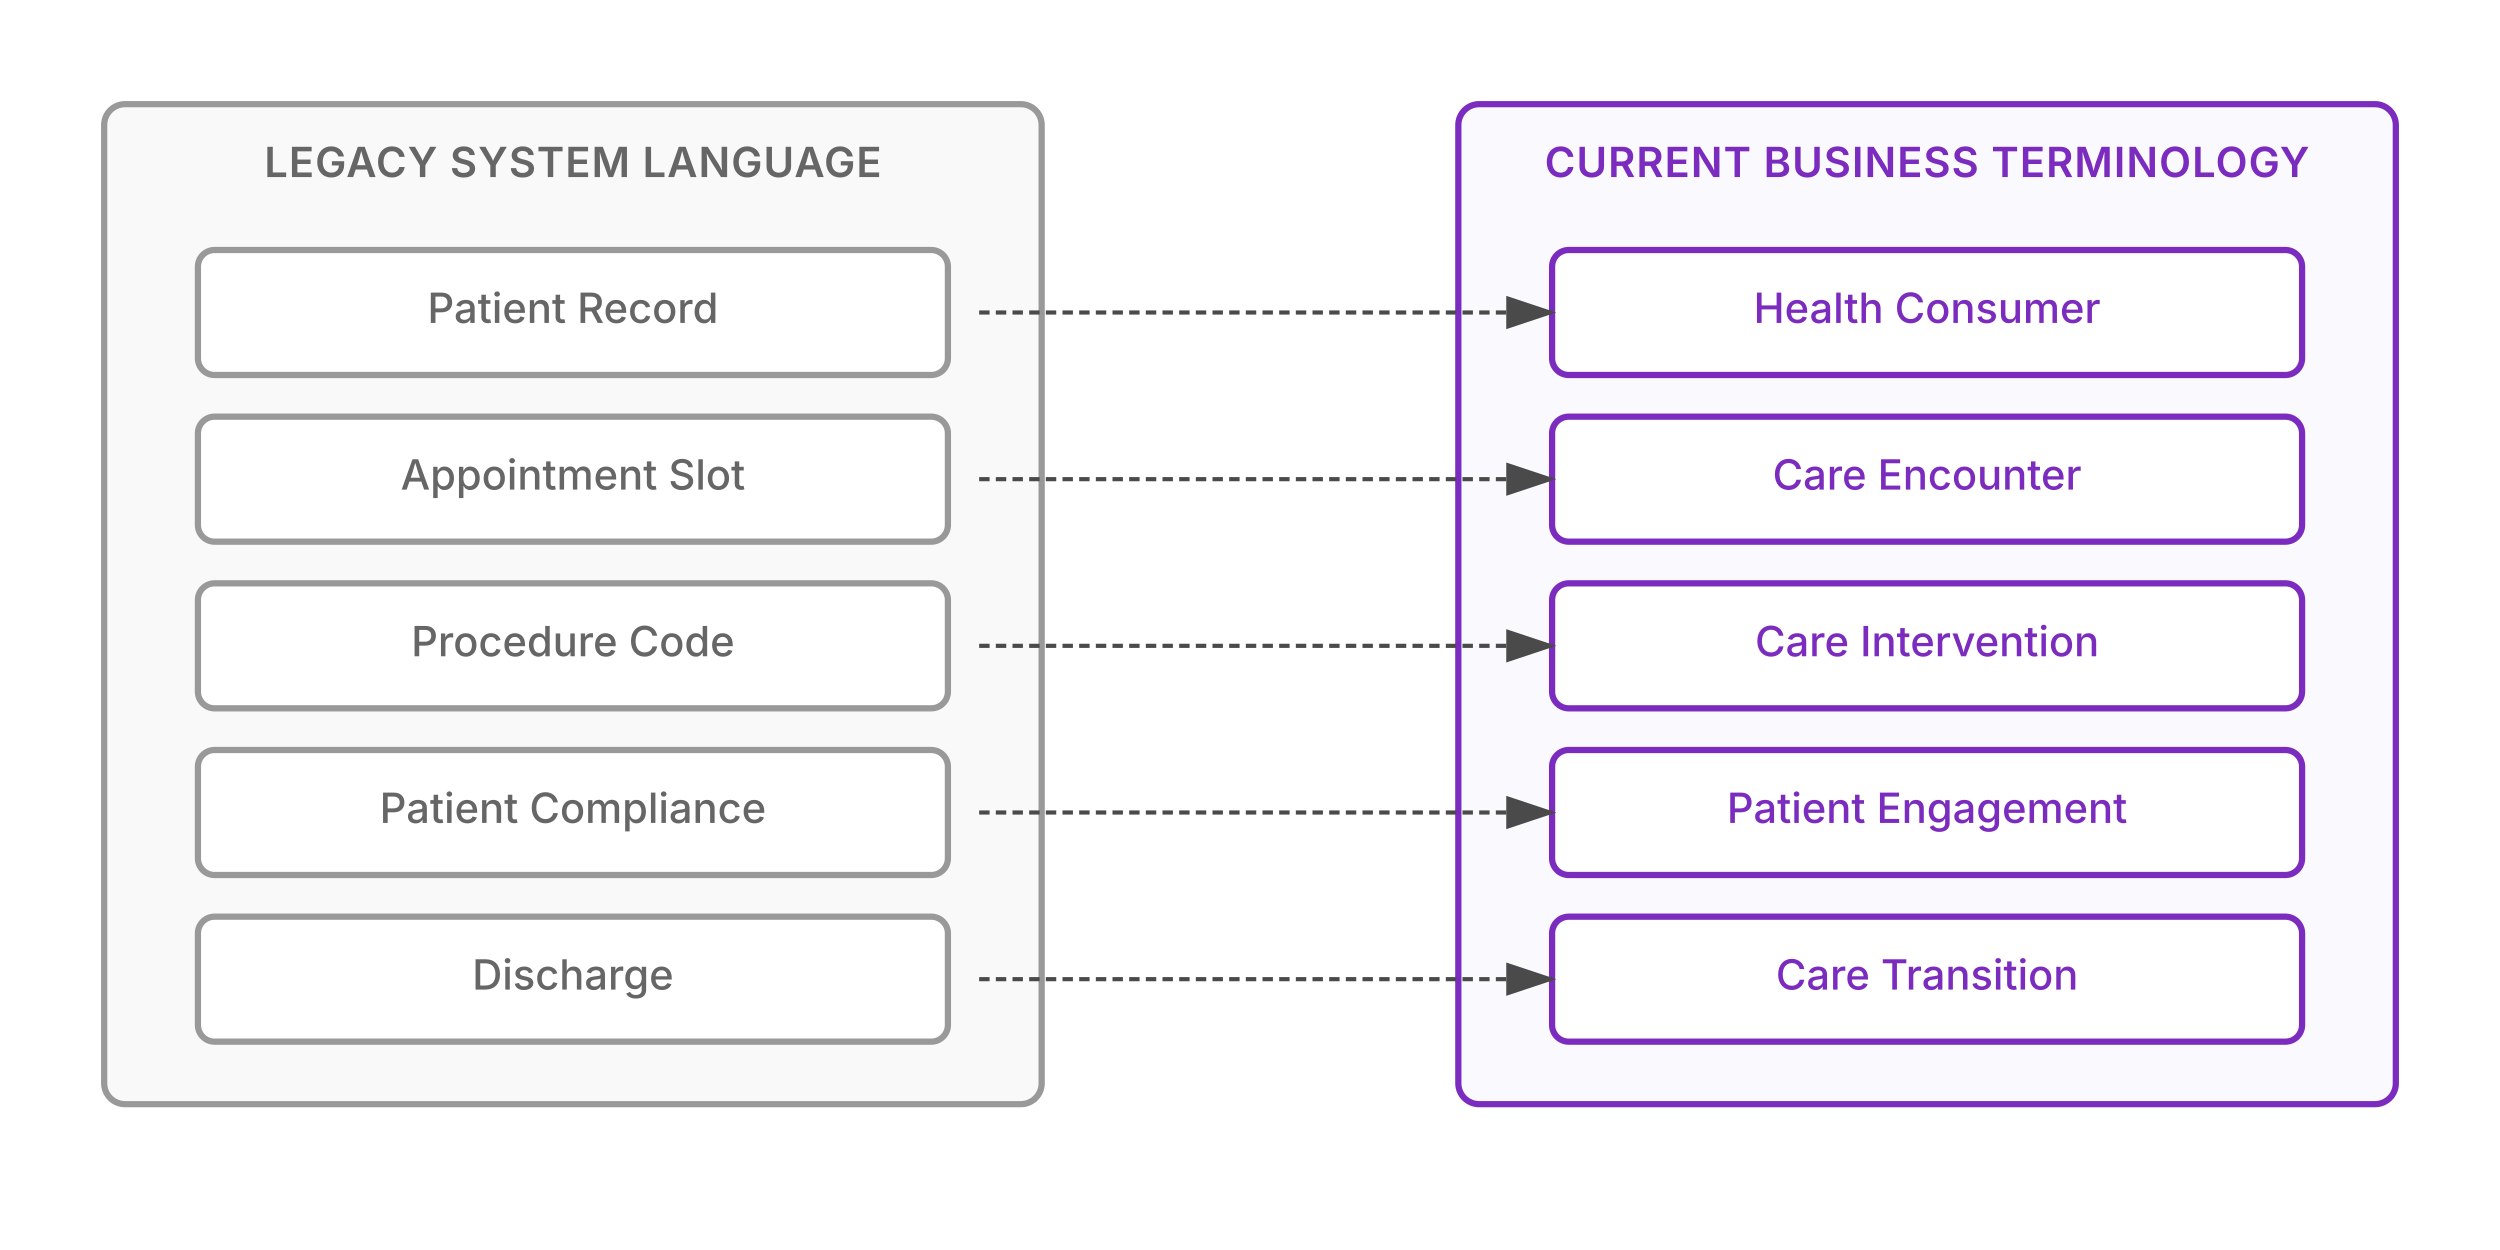
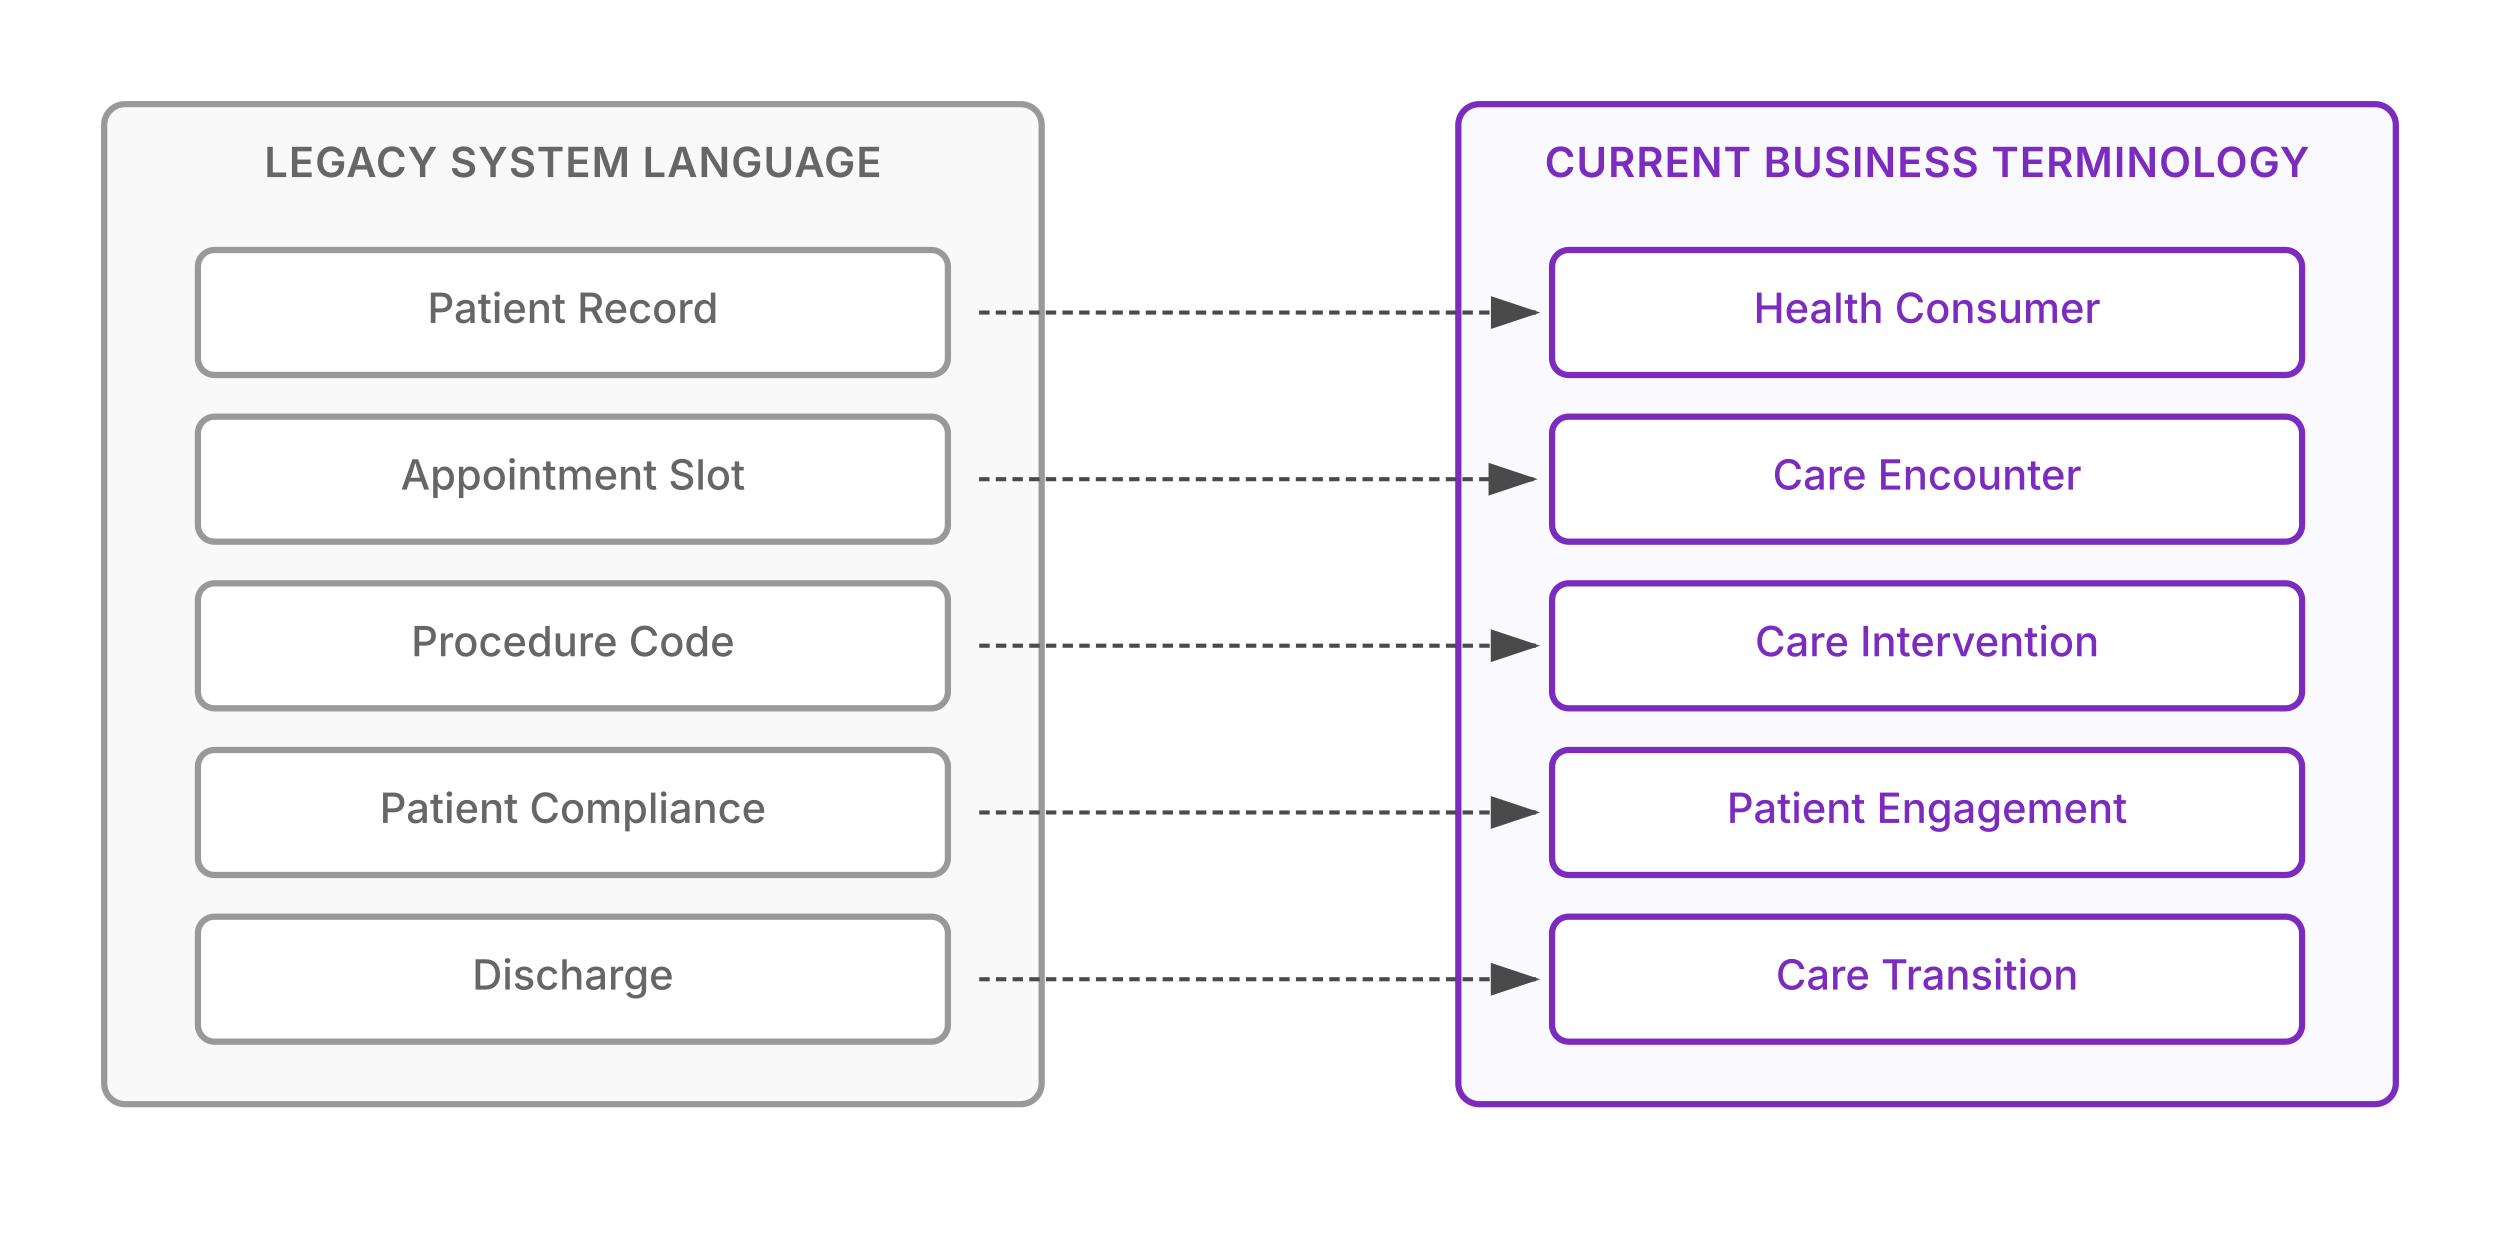
- <svg xmlns="http://www.w3.org/2000/svg" viewBox="0 0 1200 600">
-   <rect width="1200" height="600" fill="#ffffff" />
-   <rect x="50" y="50" width="450" height="480" fill="#f9f9f9" stroke="#999999" stroke-width="3" rx="10" />
-   <text x="275" y="85" text-anchor="middle" font-family="Inter, -apple-system, BlinkMacSystemFont, Segoe UI, Roboto, sans-serif" font-size="20" font-weight="600" fill="#666666" letter-spacing="0.5px">
+ <svg xmlns="http://www.w3.org/2000/svg" viewBox="0 0 1200 600" version="1.1" id="svg17">
+   <rect width="1200" height="600" fill="#ffffff" id="rect1" />
+   <rect x="50" y="50" width="450" height="480" fill="#f9f9f9" stroke="#999999" stroke-width="3" rx="10" id="rect2" />
+   <text x="275" y="85" text-anchor="middle" font-family="Inter, -apple-system, BlinkMacSystemFont, Segoe UI, Roboto, sans-serif" font-size="20" font-weight="600" fill="#666666" letter-spacing="0.5px" id="text2">
    LEGACY SYSTEM LANGUAGE
  </text>
-   <rect x="700" y="50" width="450" height="480" fill="#fafafe" stroke="#7b2cbf" stroke-width="3" rx="10" />
-   <text x="925" y="85" text-anchor="middle" font-family="Inter, -apple-system, BlinkMacSystemFont, Segoe UI, Roboto, sans-serif" font-size="20" font-weight="600" fill="#7b2cbf" letter-spacing="0.5px">
+   <rect x="700" y="50" width="450" height="480" fill="#fafafe" stroke="#7b2cbf" stroke-width="3" rx="10" id="rect3" />
+   <text x="925" y="85" text-anchor="middle" font-family="Inter, -apple-system, BlinkMacSystemFont, Segoe UI, Roboto, sans-serif" font-size="20" font-weight="600" fill="#7b2cbf" letter-spacing="0.5px" id="text3">
    CURRENT BUSINESS TERMINOLOGY
  </text>
-   <rect x="95" y="120" width="360" height="60" fill="#ffffff" stroke="#999999" stroke-width="3" rx="8" />
-   <text x="275" y="155" text-anchor="middle" font-family="Inter, -apple-system, BlinkMacSystemFont, Segoe UI, Roboto, sans-serif" font-size="20" font-weight="500" fill="#666666">
+   <rect x="95" y="120" width="360" height="60" fill="#ffffff" stroke="#999999" stroke-width="3" rx="8" id="rect4" />
+   <text x="275" y="155" text-anchor="middle" font-family="Inter, -apple-system, BlinkMacSystemFont, Segoe UI, Roboto, sans-serif" font-size="20" font-weight="500" fill="#666666" id="text4">
    Patient Record
  </text>
-   <rect x="745" y="120" width="360" height="60" fill="#ffffff" stroke="#7b2cbf" stroke-width="3" rx="8" />
-   <text x="925" y="155" text-anchor="middle" font-family="Inter, -apple-system, BlinkMacSystemFont, Segoe UI, Roboto, sans-serif" font-size="20" font-weight="500" fill="#7b2cbf">
+   <rect x="745" y="120" width="360" height="60" fill="#ffffff" stroke="#7b2cbf" stroke-width="3" rx="8" id="rect5" />
+   <text x="925" y="155" text-anchor="middle" font-family="Inter, -apple-system, BlinkMacSystemFont, Segoe UI, Roboto, sans-serif" font-size="20" font-weight="500" fill="#7b2cbf" id="text5">
    Health Consumer
  </text>
-   <rect x="95" y="200" width="360" height="60" fill="#ffffff" stroke="#999999" stroke-width="3" rx="8" />
-   <text x="275" y="235" text-anchor="middle" font-family="Inter, -apple-system, BlinkMacSystemFont, Segoe UI, Roboto, sans-serif" font-size="20" font-weight="500" fill="#666666">
+   <rect x="95" y="200" width="360" height="60" fill="#ffffff" stroke="#999999" stroke-width="3" rx="8" id="rect6" />
+   <text x="275" y="235" text-anchor="middle" font-family="Inter, -apple-system, BlinkMacSystemFont, Segoe UI, Roboto, sans-serif" font-size="20" font-weight="500" fill="#666666" id="text6">
    Appointment Slot
  </text>
-   <rect x="745" y="200" width="360" height="60" fill="#ffffff" stroke="#7b2cbf" stroke-width="3" rx="8" />
-   <text x="925" y="235" text-anchor="middle" font-family="Inter, -apple-system, BlinkMacSystemFont, Segoe UI, Roboto, sans-serif" font-size="20" font-weight="500" fill="#7b2cbf">
+   <rect x="745" y="200" width="360" height="60" fill="#ffffff" stroke="#7b2cbf" stroke-width="3" rx="8" id="rect7" />
+   <text x="925" y="235" text-anchor="middle" font-family="Inter, -apple-system, BlinkMacSystemFont, Segoe UI, Roboto, sans-serif" font-size="20" font-weight="500" fill="#7b2cbf" id="text7">
    Care Encounter
  </text>
-   <rect x="95" y="280" width="360" height="60" fill="#ffffff" stroke="#999999" stroke-width="3" rx="8" />
-   <text x="275" y="315" text-anchor="middle" font-family="Inter, -apple-system, BlinkMacSystemFont, Segoe UI, Roboto, sans-serif" font-size="20" font-weight="500" fill="#666666">
+   <rect x="95" y="280" width="360" height="60" fill="#ffffff" stroke="#999999" stroke-width="3" rx="8" id="rect8" />
+   <text x="275" y="315" text-anchor="middle" font-family="Inter, -apple-system, BlinkMacSystemFont, Segoe UI, Roboto, sans-serif" font-size="20" font-weight="500" fill="#666666" id="text8">
    Procedure Code
  </text>
-   <rect x="745" y="280" width="360" height="60" fill="#ffffff" stroke="#7b2cbf" stroke-width="3" rx="8" />
-   <text x="925" y="315" text-anchor="middle" font-family="Inter, -apple-system, BlinkMacSystemFont, Segue UI, Roboto, sans-serif" font-size="20" font-weight="500" fill="#7b2cbf">
+   <rect x="745" y="280" width="360" height="60" fill="#ffffff" stroke="#7b2cbf" stroke-width="3" rx="8" id="rect9" />
+   <text x="925" y="315" text-anchor="middle" font-family="Inter, -apple-system, BlinkMacSystemFont, Segue UI, Roboto, sans-serif" font-size="20" font-weight="500" fill="#7b2cbf" id="text9">
    Care Intervention
  </text>
-   <rect x="95" y="360" width="360" height="60" fill="#ffffff" stroke="#999999" stroke-width="3" rx="8" />
-   <text x="275" y="395" text-anchor="middle" font-family="Inter, -apple-system, BlinkMacSystemFont, Segoe UI, Roboto, sans-serif" font-size="20" font-weight="500" fill="#666666">
+   <rect x="95" y="360" width="360" height="60" fill="#ffffff" stroke="#999999" stroke-width="3" rx="8" id="rect10" />
+   <text x="275" y="395" text-anchor="middle" font-family="Inter, -apple-system, BlinkMacSystemFont, Segoe UI, Roboto, sans-serif" font-size="20" font-weight="500" fill="#666666" id="text10">
    Patient Compliance
  </text>
-   <rect x="745" y="360" width="360" height="60" fill="#ffffff" stroke="#7b2cbf" stroke-width="3" rx="8" />
-   <text x="925" y="395" text-anchor="middle" font-family="Inter, -apple-system, BlinkMacSystemFont, Segoe UI, Roboto, sans-serif" font-size="20" font-weight="500" fill="#7b2cbf">
+   <rect x="745" y="360" width="360" height="60" fill="#ffffff" stroke="#7b2cbf" stroke-width="3" rx="8" id="rect11" />
+   <text x="925" y="395" text-anchor="middle" font-family="Inter, -apple-system, BlinkMacSystemFont, Segoe UI, Roboto, sans-serif" font-size="20" font-weight="500" fill="#7b2cbf" id="text11">
    Patient Engagement
  </text>
-   <rect x="95" y="440" width="360" height="60" fill="#ffffff" stroke="#999999" stroke-width="3" rx="8" />
-   <text x="275" y="475" text-anchor="middle" font-family="Inter, -apple-system, BlinkMacSystemFont, Segoe UI, Roboto, sans-serif" font-size="20" font-weight="500" fill="#666666">
+   <rect x="95" y="440" width="360" height="60" fill="#ffffff" stroke="#999999" stroke-width="3" rx="8" id="rect12" />
+   <text x="275" y="475" text-anchor="middle" font-family="Inter, -apple-system, BlinkMacSystemFont, Segoe UI, Roboto, sans-serif" font-size="20" font-weight="500" fill="#666666" id="text12">
    Discharge
  </text>
-   <rect x="745" y="440" width="360" height="60" fill="#ffffff" stroke="#7b2cbf" stroke-width="3" rx="8" />
-   <text x="925" y="475" text-anchor="middle" font-family="Inter, -apple-system, BlinkMacSystemFont, Segoe UI, Roboto, sans-serif" font-size="20" font-weight="500" fill="#7b2cbf">
+   <rect x="745" y="440" width="360" height="60" fill="#ffffff" stroke="#7b2cbf" stroke-width="3" rx="8" id="rect13" />
+   <text x="925" y="475" text-anchor="middle" font-family="Inter, -apple-system, BlinkMacSystemFont, Segoe UI, Roboto, sans-serif" font-size="20" font-weight="500" fill="#7b2cbf" id="text13">
    Care Transition
  </text>
-   <defs>
+   <defs id="defs13">
    <marker id="arrowhead" markerWidth="12" markerHeight="8" refX="11" refY="4" orient="auto">
-       <polygon points="0 0, 12 4, 0 8" fill="#4a4a4a" />
+       <polygon points="0 0, 12 4, 0 8" fill="#4a4a4a" id="polygon13" />
    </marker>
  </defs>
-   <line x1="470" y1="150" x2="745" y2="150" stroke="#4a4a4a" stroke-width="2" stroke-dasharray="5,3" marker-end="url(#arrowhead)" />
-   <line x1="470" y1="230" x2="745" y2="230" stroke="#4a4a4a" stroke-width="2" stroke-dasharray="5,3" marker-end="url(#arrowhead)" />
-   <line x1="470" y1="310" x2="745" y2="310" stroke="#4a4a4a" stroke-width="2" stroke-dasharray="5,3" marker-end="url(#arrowhead)" />
-   <line x1="470" y1="390" x2="745" y2="390" stroke="#4a4a4a" stroke-width="2" stroke-dasharray="5,3" marker-end="url(#arrowhead)" />
-   <line x1="470" y1="470" x2="745" y2="470" stroke="#4a4a4a" stroke-width="2" stroke-dasharray="5,3" marker-end="url(#arrowhead)" />
+   <line x1="469.972" y1="150.027" x2="737.339" y2="150.027" stroke="#4a4a4a" stroke-width="1.972" stroke-dasharray="5, 3" marker-end="url(#arrowhead)" id="line13" />
+   <line x1="469.972" y1="230.013" x2="736.137" y2="230.013" stroke="#4a4a4a" stroke-width="1.967" stroke-dasharray="5, 3" marker-end="url(#arrowhead)" id="line14" />
+   <line x1="470.041" y1="309.937" x2="737.271" y2="309.937" stroke="#4a4a4a" stroke-width="1.972" stroke-dasharray="5, 3" marker-end="url(#arrowhead)" id="line15" />
+   <line x1="470.041" y1="389.987" x2="737.271" y2="389.987" stroke="#4a4a4a" stroke-width="1.972" stroke-dasharray="5, 3" marker-end="url(#arrowhead)" id="line16" />
+   <line x1="470.041" y1="470.036" x2="737.271" y2="470.036" stroke="#4a4a4a" stroke-width="1.972" stroke-dasharray="5, 3" marker-end="url(#arrowhead)" id="line17" />
</svg>
